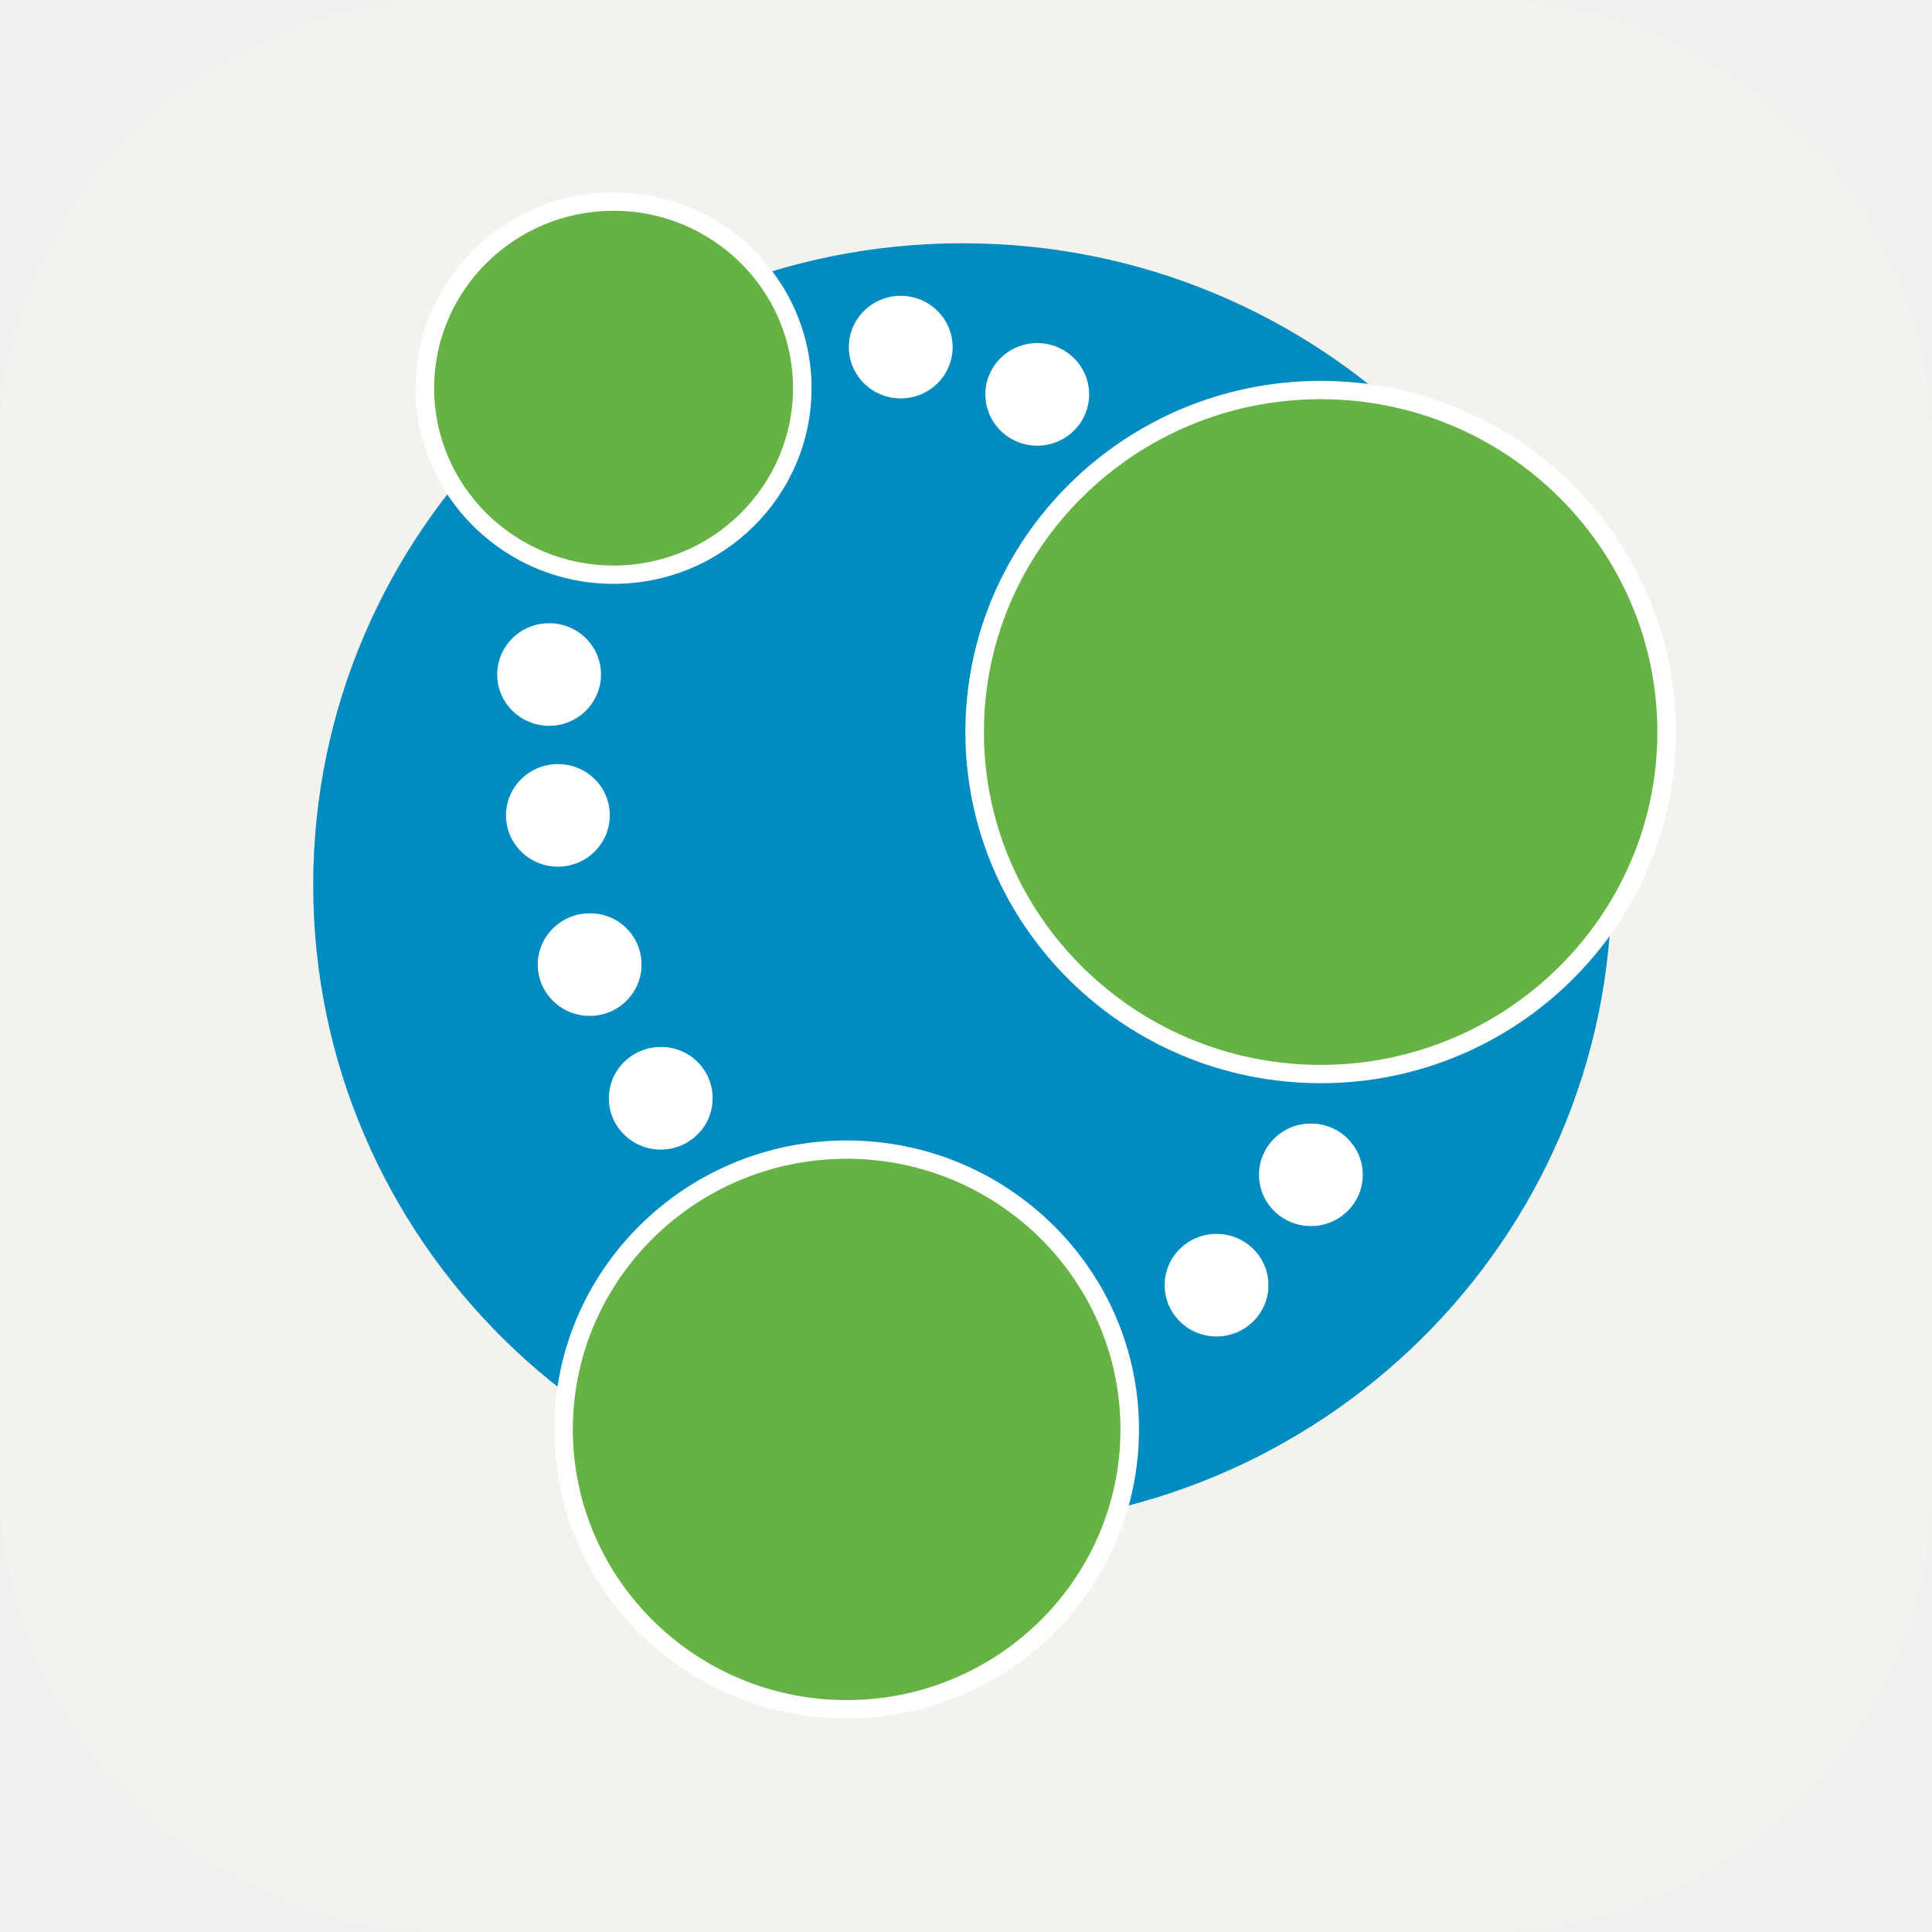
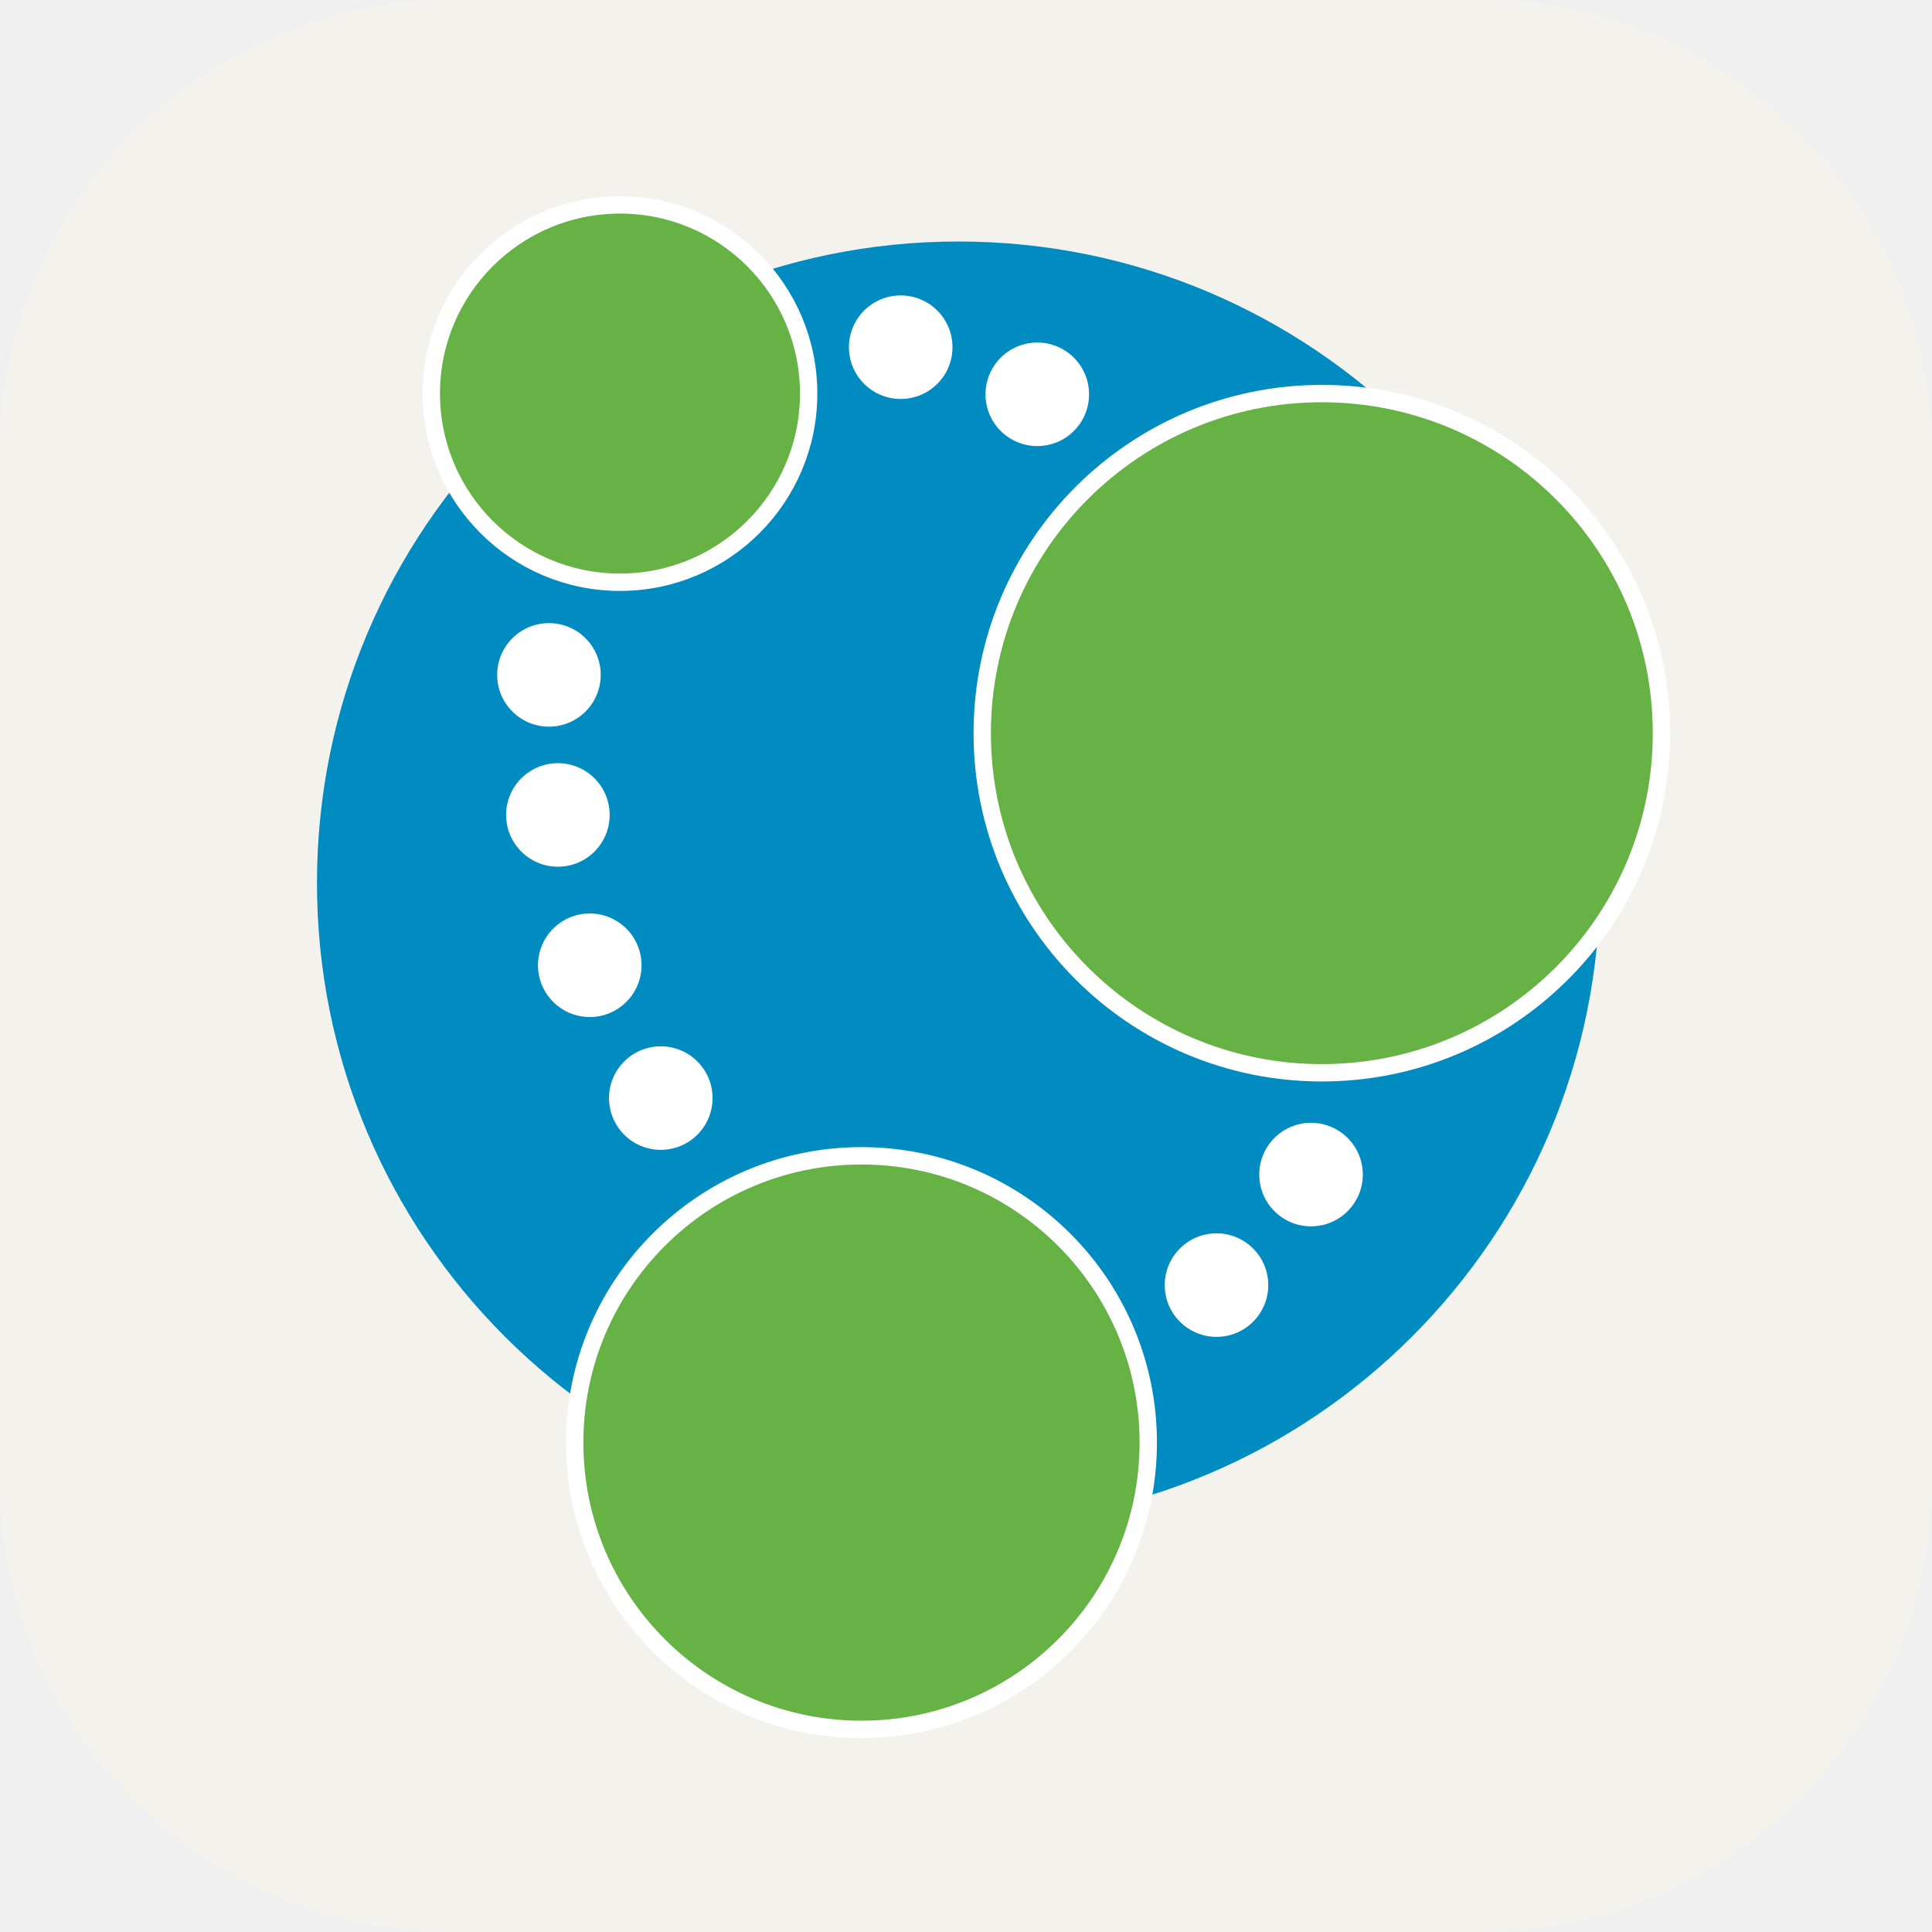
<svg xmlns="http://www.w3.org/2000/svg" width="256" height="256" viewBox="0 0 256 256" fill="none" version="1.1" id="svg1">
  <defs id="defs1" />
-   <path d="M 196,0 H 60 C 26.863,0 0,26.863 0,60 v 136 c 0,33.137 26.863,60 60,60 h 136 c 33.137,0 60,-26.863 60,-60 V 60 C 256,26.863 229.137,0 196,0 Z" fill="#f4f2ed" id="path1" />
-   <g id="c" transform="matrix(0.7071564,0,0,0.6990372,41.5,25.32664)">
-     <path d="m 243.29,131.526 c 0,67.188 -54.458,121.645 -121.645,121.645 C 54.458,253.171 0,198.714 0,131.526 0,64.34 54.458,9.882 121.645,9.882 188.832,9.823 243.289,64.339 243.289,131.526" fill="#008cc1" id="c0" style="display:inline" />
-     <path d="m 53.927,91.626 c 0,5.364 -4.361,9.725 -9.724,9.725 -5.364,0 -9.725,-4.36 -9.725,-9.725 0,-5.363 4.36,-9.724 9.725,-9.724 a 9.696,9.696 0 0 1 9.724,9.724 m 1.65,26.699 c 0,5.363 -4.361,9.725 -9.724,9.725 -5.363,0 -9.725,-4.362 -9.725,-9.725 0,-5.364 4.362,-9.724 9.725,-9.724 a 9.696,9.696 0 0 1 9.724,9.724 m 5.953,28.29 c 0,5.363 -4.362,9.724 -9.725,9.724 -5.363,0 -9.725,-4.361 -9.725,-9.724 0,-5.365 4.362,-9.725 9.725,-9.725 5.363,-0.059 9.724,4.302 9.724,9.725 m 13.321,25.342 c 0,5.363 -4.363,9.725 -9.726,9.725 -5.363,0 -9.724,-4.362 -9.724,-9.725 0,-5.364 4.361,-9.724 9.724,-9.724 5.363,-0.06 9.725,4.302 9.725,9.724 m 104.141,35.421 c 0,5.363 -4.361,9.724 -9.725,9.724 -5.363,0 -9.724,-4.361 -9.724,-9.724 0,-5.363 4.36,-9.725 9.724,-9.725 5.364,0 9.725,4.362 9.725,9.725 m 17.68,-20.923 c 0,5.363 -4.36,9.724 -9.725,9.724 -5.363,0 -9.724,-4.36 -9.724,-9.724 0,-5.363 4.361,-9.725 9.724,-9.725 5.365,0 9.726,4.362 9.726,9.725 M 145.396,38.525 c 0,5.363 -4.362,9.724 -9.725,9.724 -5.363,0 -9.724,-4.36 -9.724,-9.724 0,-5.363 4.361,-9.724 9.724,-9.724 5.363,0 9.725,4.36 9.725,9.724 m -25.578,-8.958 c 0,5.363 -4.362,9.724 -9.725,9.724 -5.363,0 -9.724,-4.36 -9.724,-9.724 0,-5.363 4.36,-9.725 9.724,-9.725 5.363,0 9.725,4.362 9.725,9.725" fill="#ffffff" id="c1" />
-     <path d="m 188.773,37.7 c 35.804,0 64.83,29.026 64.83,64.83 0,35.804 -29.026,64.83 -64.83,64.83 -35.805,0 -64.83,-29.026 -64.83,-64.83 0,-35.804 29.025,-64.83 64.83,-64.83" fill="#66b245" id="c2" />
-     <path d="m 188.773,169.096 c -36.705,0 -66.567,-29.862 -66.567,-66.566 0,-36.705 29.862,-66.566 66.567,-66.566 36.704,0 66.566,29.86 66.566,66.566 0,36.704 -29.862,66.566 -66.566,66.566 z m 0,-129.66 c -34.79,0 -63.094,28.305 -63.094,63.094 0,34.79 28.304,63.093 63.094,63.093 34.79,0 63.093,-28.303 63.093,-63.093 0,-34.79 -28.303,-63.093 -63.093,-63.093 z" fill="#ffffff" id="c3" />
-     <path d="m 99.956,181.682 c 29.294,0 53.043,23.747 53.043,53.042 0,29.294 -23.749,53.043 -53.043,53.043 -29.295,0 -53.043,-23.749 -53.043,-53.043 0,-29.295 23.748,-53.042 53.043,-53.042" fill="#66b245" id="c4" />
-     <path d="m 99.956,289.503 c -30.206,0 -54.779,-24.574 -54.779,-54.779 0,-30.206 24.573,-54.779 54.78,-54.779 30.205,0 54.778,24.573 54.778,54.78 0,30.204 -24.573,54.778 -54.779,54.778 z m 0,-106.085 c -28.29,0 -51.306,23.015 -51.306,51.306 0,28.29 23.016,51.306 51.306,51.306 28.29,0 51.306,-23.016 51.306,-51.306 0,-28.29 -23.016,-51.306 -51.306,-51.306 z" fill="#ffffff" id="c5" />
-     <path d="m 56.284,1.984 c 19.53,0 35.362,15.833 35.362,35.362 0,19.53 -15.832,35.362 -35.362,35.362 -19.53,0 -35.361,-15.832 -35.361,-35.362 0,-19.53 15.832,-35.362 35.361,-35.362" fill="#66b245" id="c6" />
-     <path d="m 56.284,74.444 c -20.456,0 -37.098,-16.642 -37.098,-37.098 0,-20.456 16.642,-37.098 37.098,-37.098 20.456,0 37.098,16.642 37.098,37.098 0,20.456 -16.642,37.098 -37.098,37.098 z m 0,-70.723 c -18.54,0 -33.625,15.084 -33.625,33.625 0,18.541 15.084,33.626 33.625,33.626 18.541,0 33.626,-15.085 33.626,-33.626 0,-18.54 -15.085,-33.625 -33.626,-33.625 z" fill="#ffffff" id="c7" />
-   </g>
+   <path d="M 196,0 H 60 C 26.863,0 0,26.863 0,60 v 136 c 0,33.137 26.863,60 60,60 h 136 c 33.137,0 60,-26.863 60,-60 V 60 C 256,26.863 229.137,0 196,0 Z" fill="#242938" id="path1" style="fill:#f4f2ed;fill-opacity:1" />
+   <circle style="fill:#008cc1;fill-opacity:1" id="path2" cx="127" cy="117" r="85" />
+   <ellipse style="fill:#ffffff;fill-opacity:1;stroke:none;stroke-width:2.046;stroke-dasharray:none;stroke-opacity:1" id="path6-2-1" cx="72.338" cy="89.75" transform="rotate(-0.2562233)" rx="6.86" ry="6.86" />
+   <ellipse style="fill:#ffffff;fill-opacity:1;stroke:none;stroke-width:2.046;stroke-dasharray:none;stroke-opacity:1" id="path6-2-1-7" cx="73.44" cy="108.313" transform="rotate(-0.2562233)" rx="6.86" ry="6.86" />
+   <ellipse style="fill:#ffffff;fill-opacity:1;stroke:none;stroke-width:2.046;stroke-dasharray:none;stroke-opacity:1" id="path6-2-1-9" cx="77.574" cy="128.25" transform="rotate(-0.2562233)" rx="6.86" ry="6.86" />
+   <ellipse style="fill:#ffffff;fill-opacity:1;stroke:none;stroke-width:2.046;stroke-dasharray:none;stroke-opacity:1" id="path6-2-1-2" cx="86.906" cy="145.891" transform="rotate(-0.2562233)" rx="6.86" ry="6.86" />
+   <ellipse style="fill:#ffffff;fill-opacity:1;stroke:none;stroke-width:2.046;stroke-dasharray:none;stroke-opacity:1" id="path6-2-1-1" cx="160.43" cy="171.001" transform="rotate(-0.2562233)" rx="6.86" ry="6.86" />
+   <ellipse style="fill:#ffffff;fill-opacity:1;stroke:none;stroke-width:2.046;stroke-dasharray:none;stroke-opacity:1" id="path6-2-1-74" cx="173.021" cy="156.413" transform="rotate(-0.2562233)" rx="6.86" ry="6.86" />
+   <ellipse style="fill:#ffffff;fill-opacity:1;stroke:none;stroke-width:2.046;stroke-dasharray:none;stroke-opacity:1" id="path6-2" cx="137.21" cy="52.862" transform="rotate(-0.2562233)" rx="6.86" ry="6.86" />
+   <circle style="fill:#ffffff;fill-opacity:1;stroke:none;stroke-width:2.067;stroke-dasharray:none;stroke-opacity:1" id="path6" cx="119.142" cy="46.537" transform="rotate(-0.2562233)" r="6.86" />
+   <circle style="fill:#66b245;fill-opacity:1;stroke:#ffffff;stroke-width:2.3;stroke-dasharray:none;stroke-opacity:1" id="path5" cx="114.15" cy="191.15" r="38" />
+   <circle style="fill:#66b245;fill-opacity:1;stroke:#ffffff;stroke-width:2.3;stroke-dasharray:none;stroke-opacity:1" id="path4" cx="175.15" cy="97.15" r="45" />
+   <circle style="fill:#66b245;fill-opacity:1;stroke:#ffffff;stroke-width:2.3;stroke-dasharray:none;stroke-opacity:1" id="path3" cx="82.15" cy="52.15" r="25" />
</svg>
